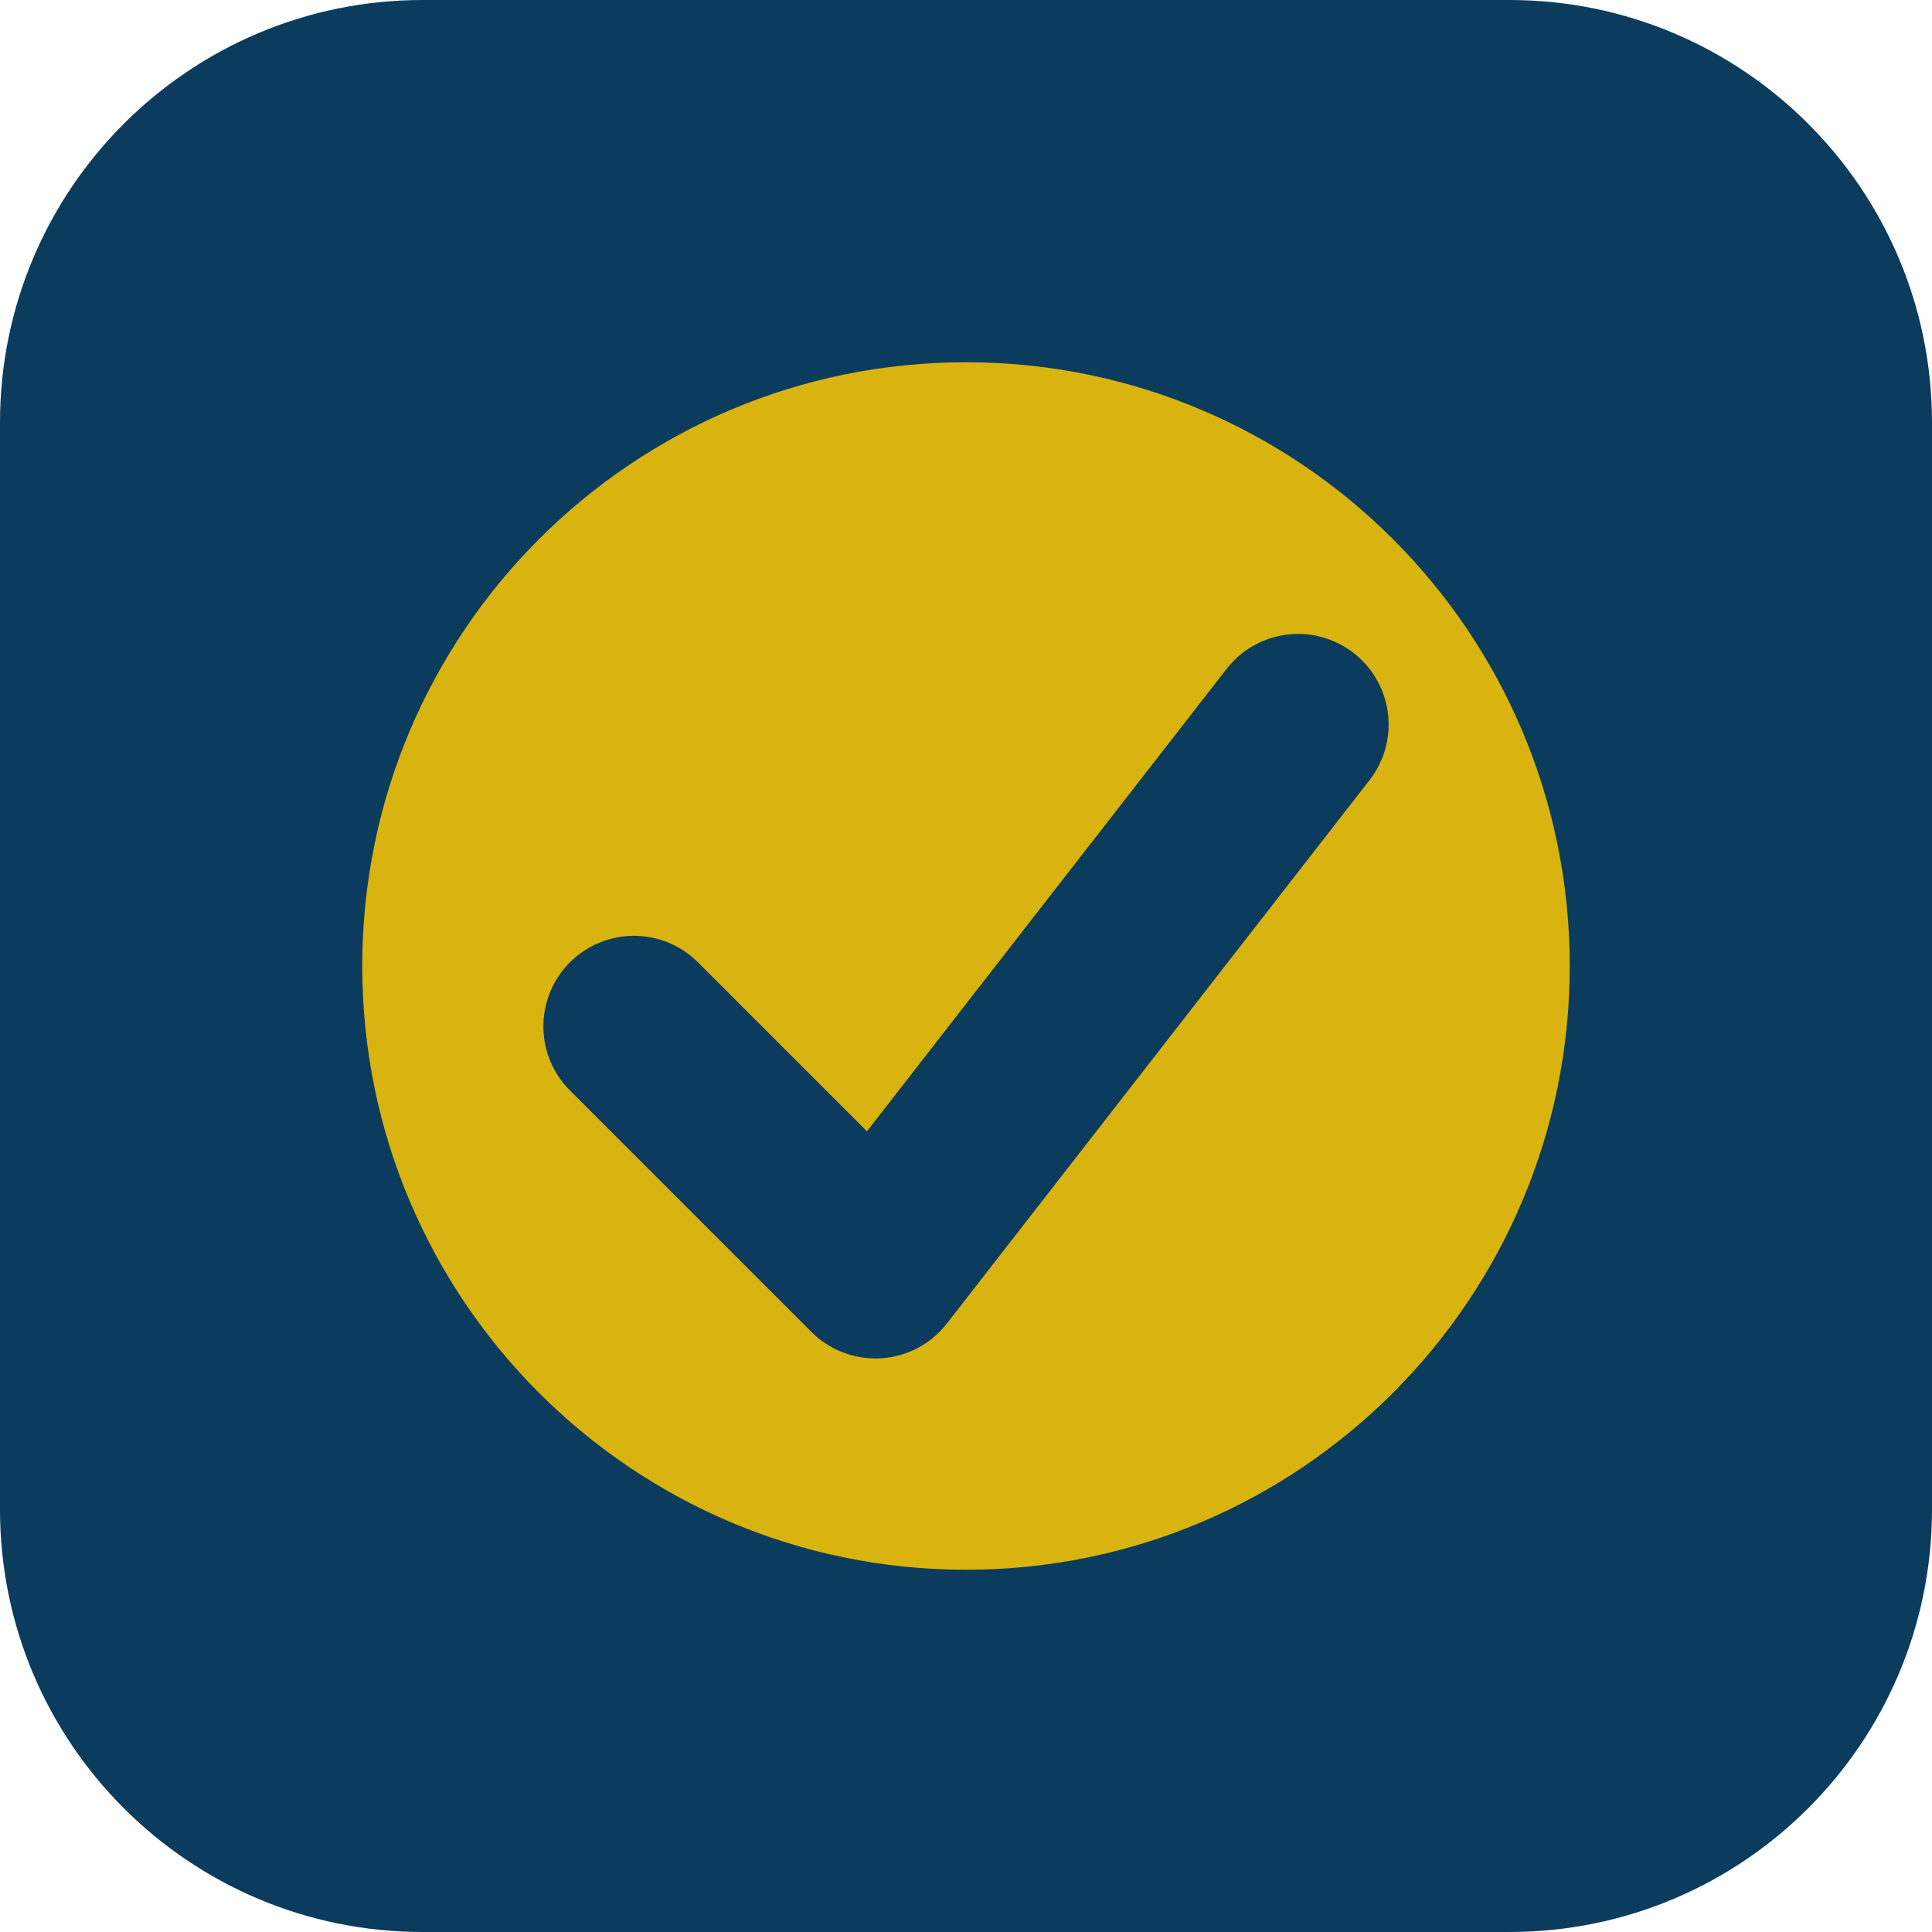
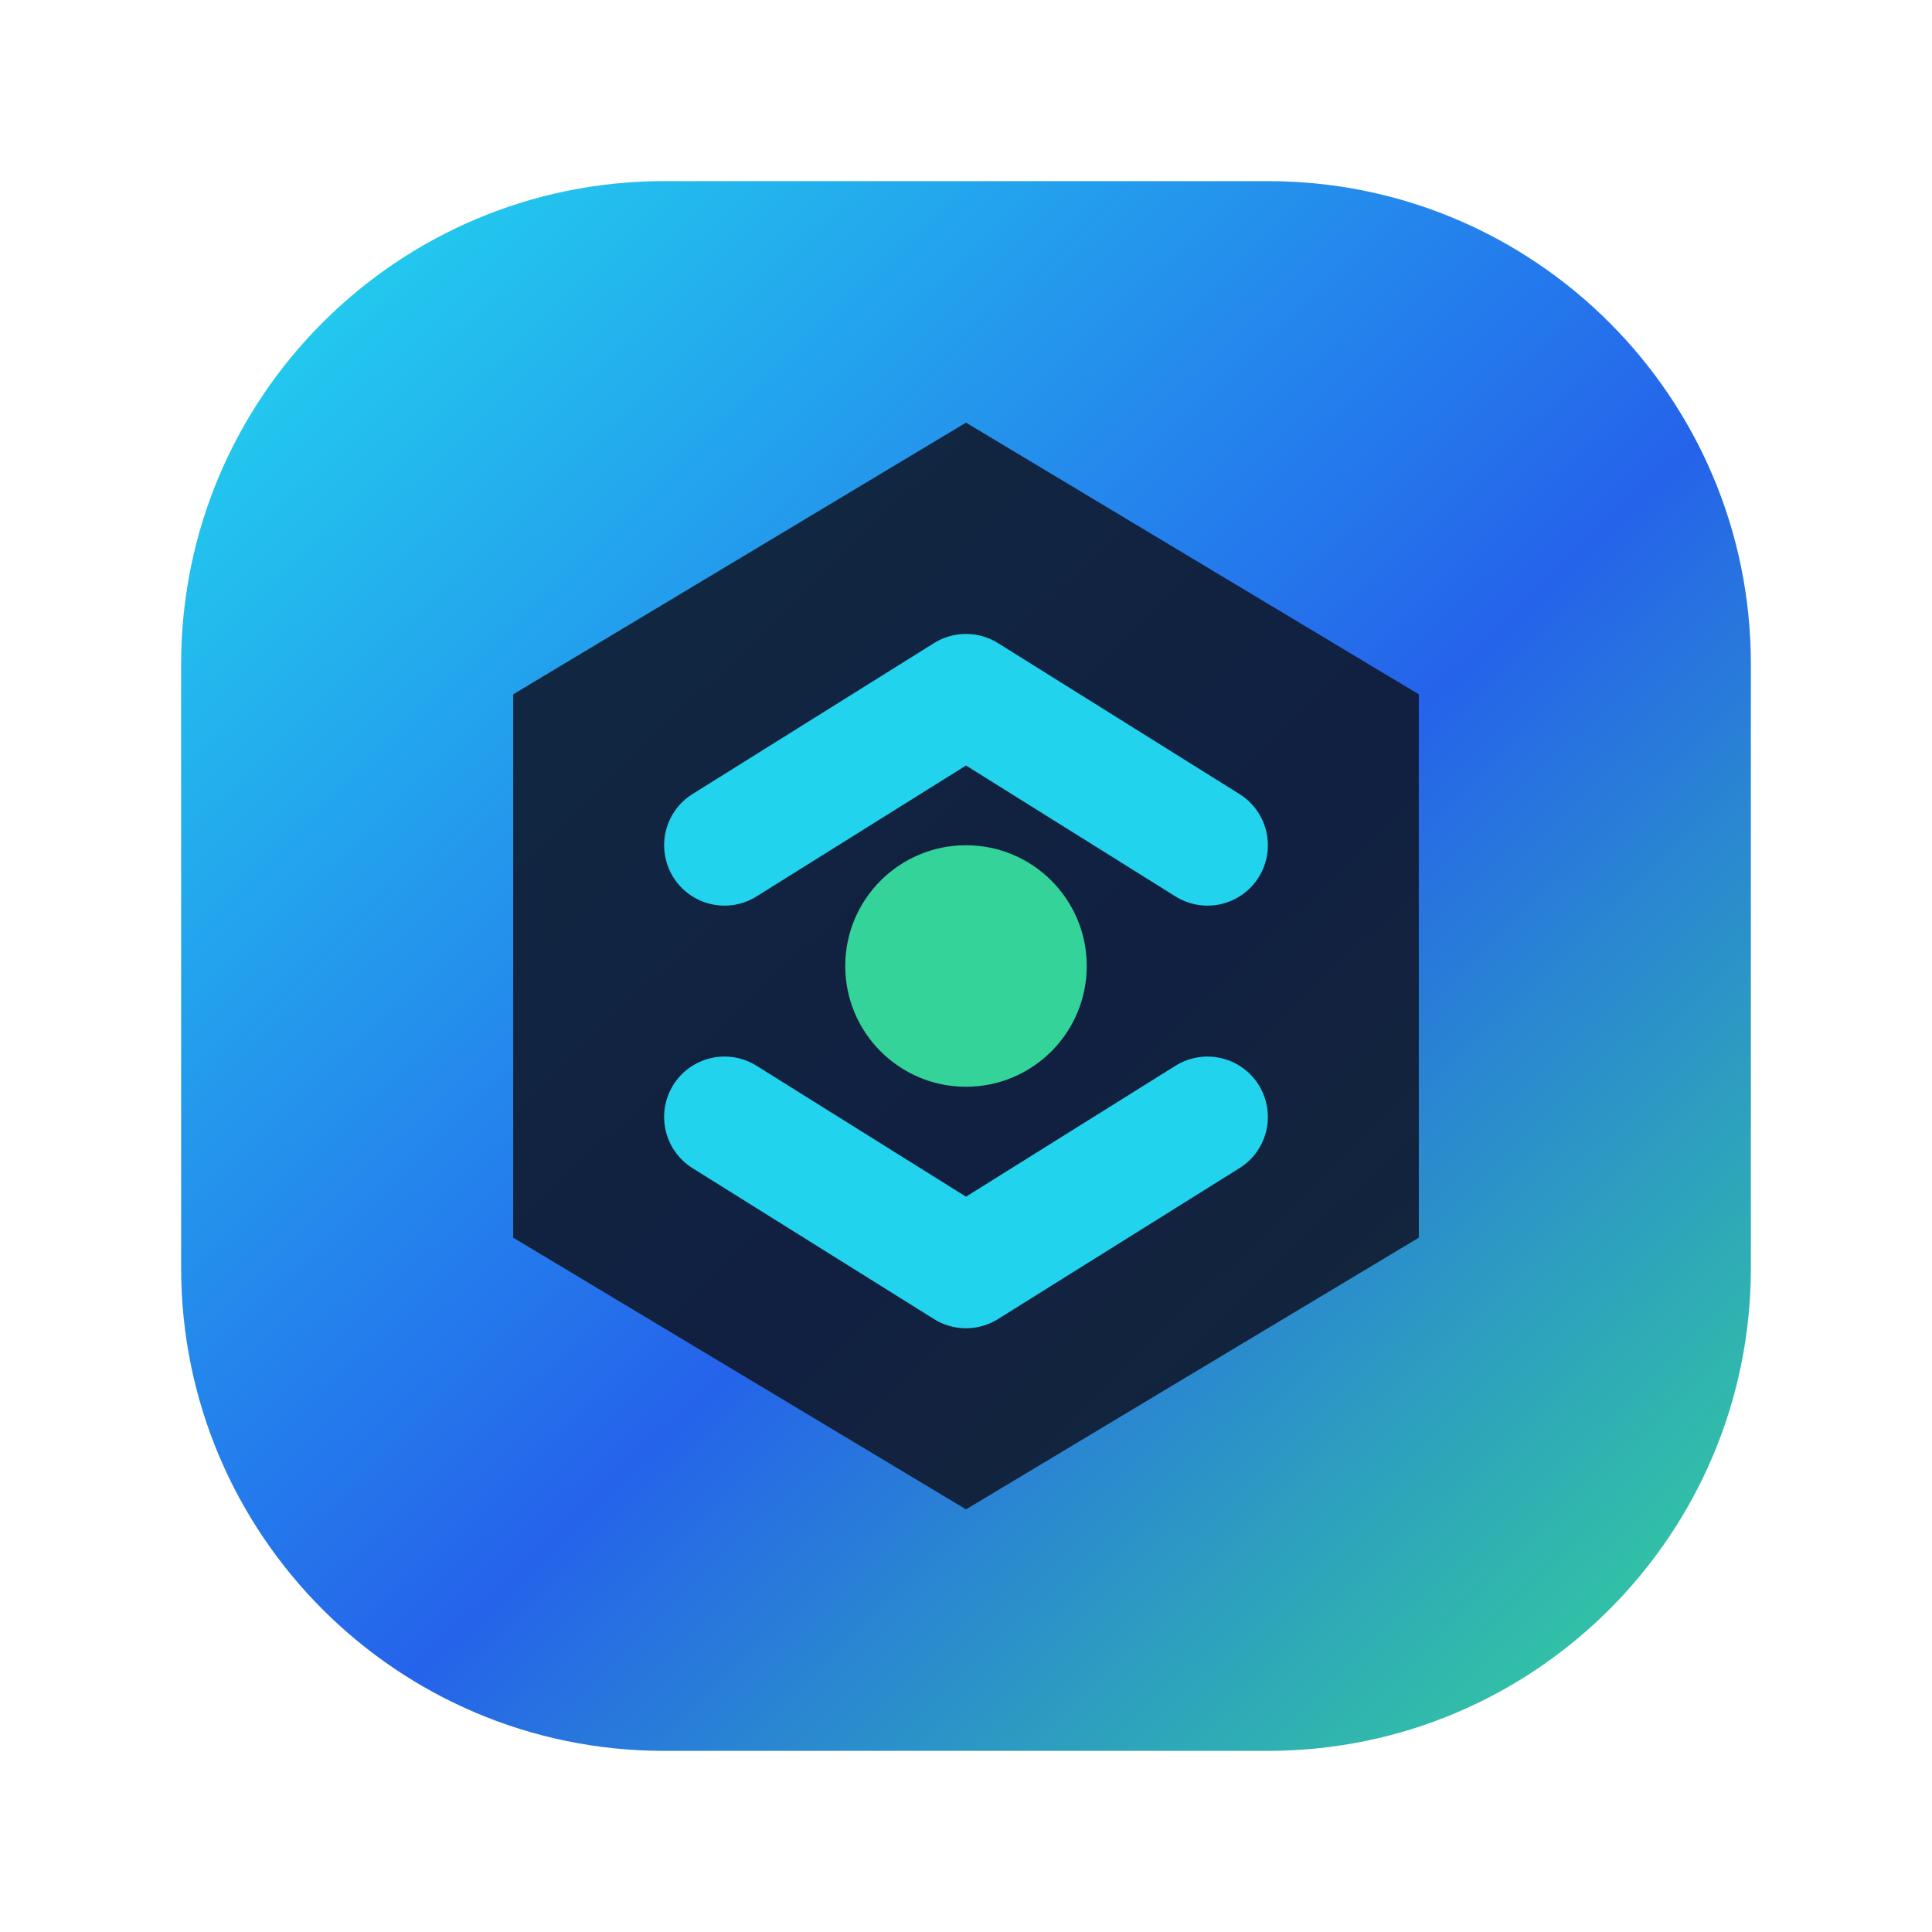
<svg xmlns="http://www.w3.org/2000/svg" width="64" height="64" viewBox="0 0 64 64" fill="none">
-   <rect width="64" height="64" rx="14" fill="#0B3C5D" />
-   <circle cx="32" cy="32" r="20" fill="#D9B310" />
-   <path d="M21 34L29 42L43 24" stroke="#0B3C5D" stroke-width="6" stroke-linecap="round" stroke-linejoin="round" />
+   <defs>
+     <linearGradient id="g" x1="8" y1="8" x2="56" y2="58" gradientUnits="userSpaceOnUse">
+       <stop stop-color="#22D3EE" />
+       <stop offset="0.55" stop-color="#2563EB" />
+       <stop offset="1" stop-color="#34D399" />
+     </linearGradient>
+   </defs>
+   <rect x="6" y="6" width="52" height="52" rx="16" fill="url(#g)" />
+   <path d="M32 14L47 23V41L32 50L17 41V23L32 14Z" fill="#0F172A" fill-opacity="0.88" />
+   <path d="M24 28L32 23L40 28M24 37L32 42L40 37" stroke="#22D3EE" stroke-width="4" stroke-linecap="round" stroke-linejoin="round" />
+   <circle cx="32" cy="32" r="4" fill="#34D399" />
</svg>
